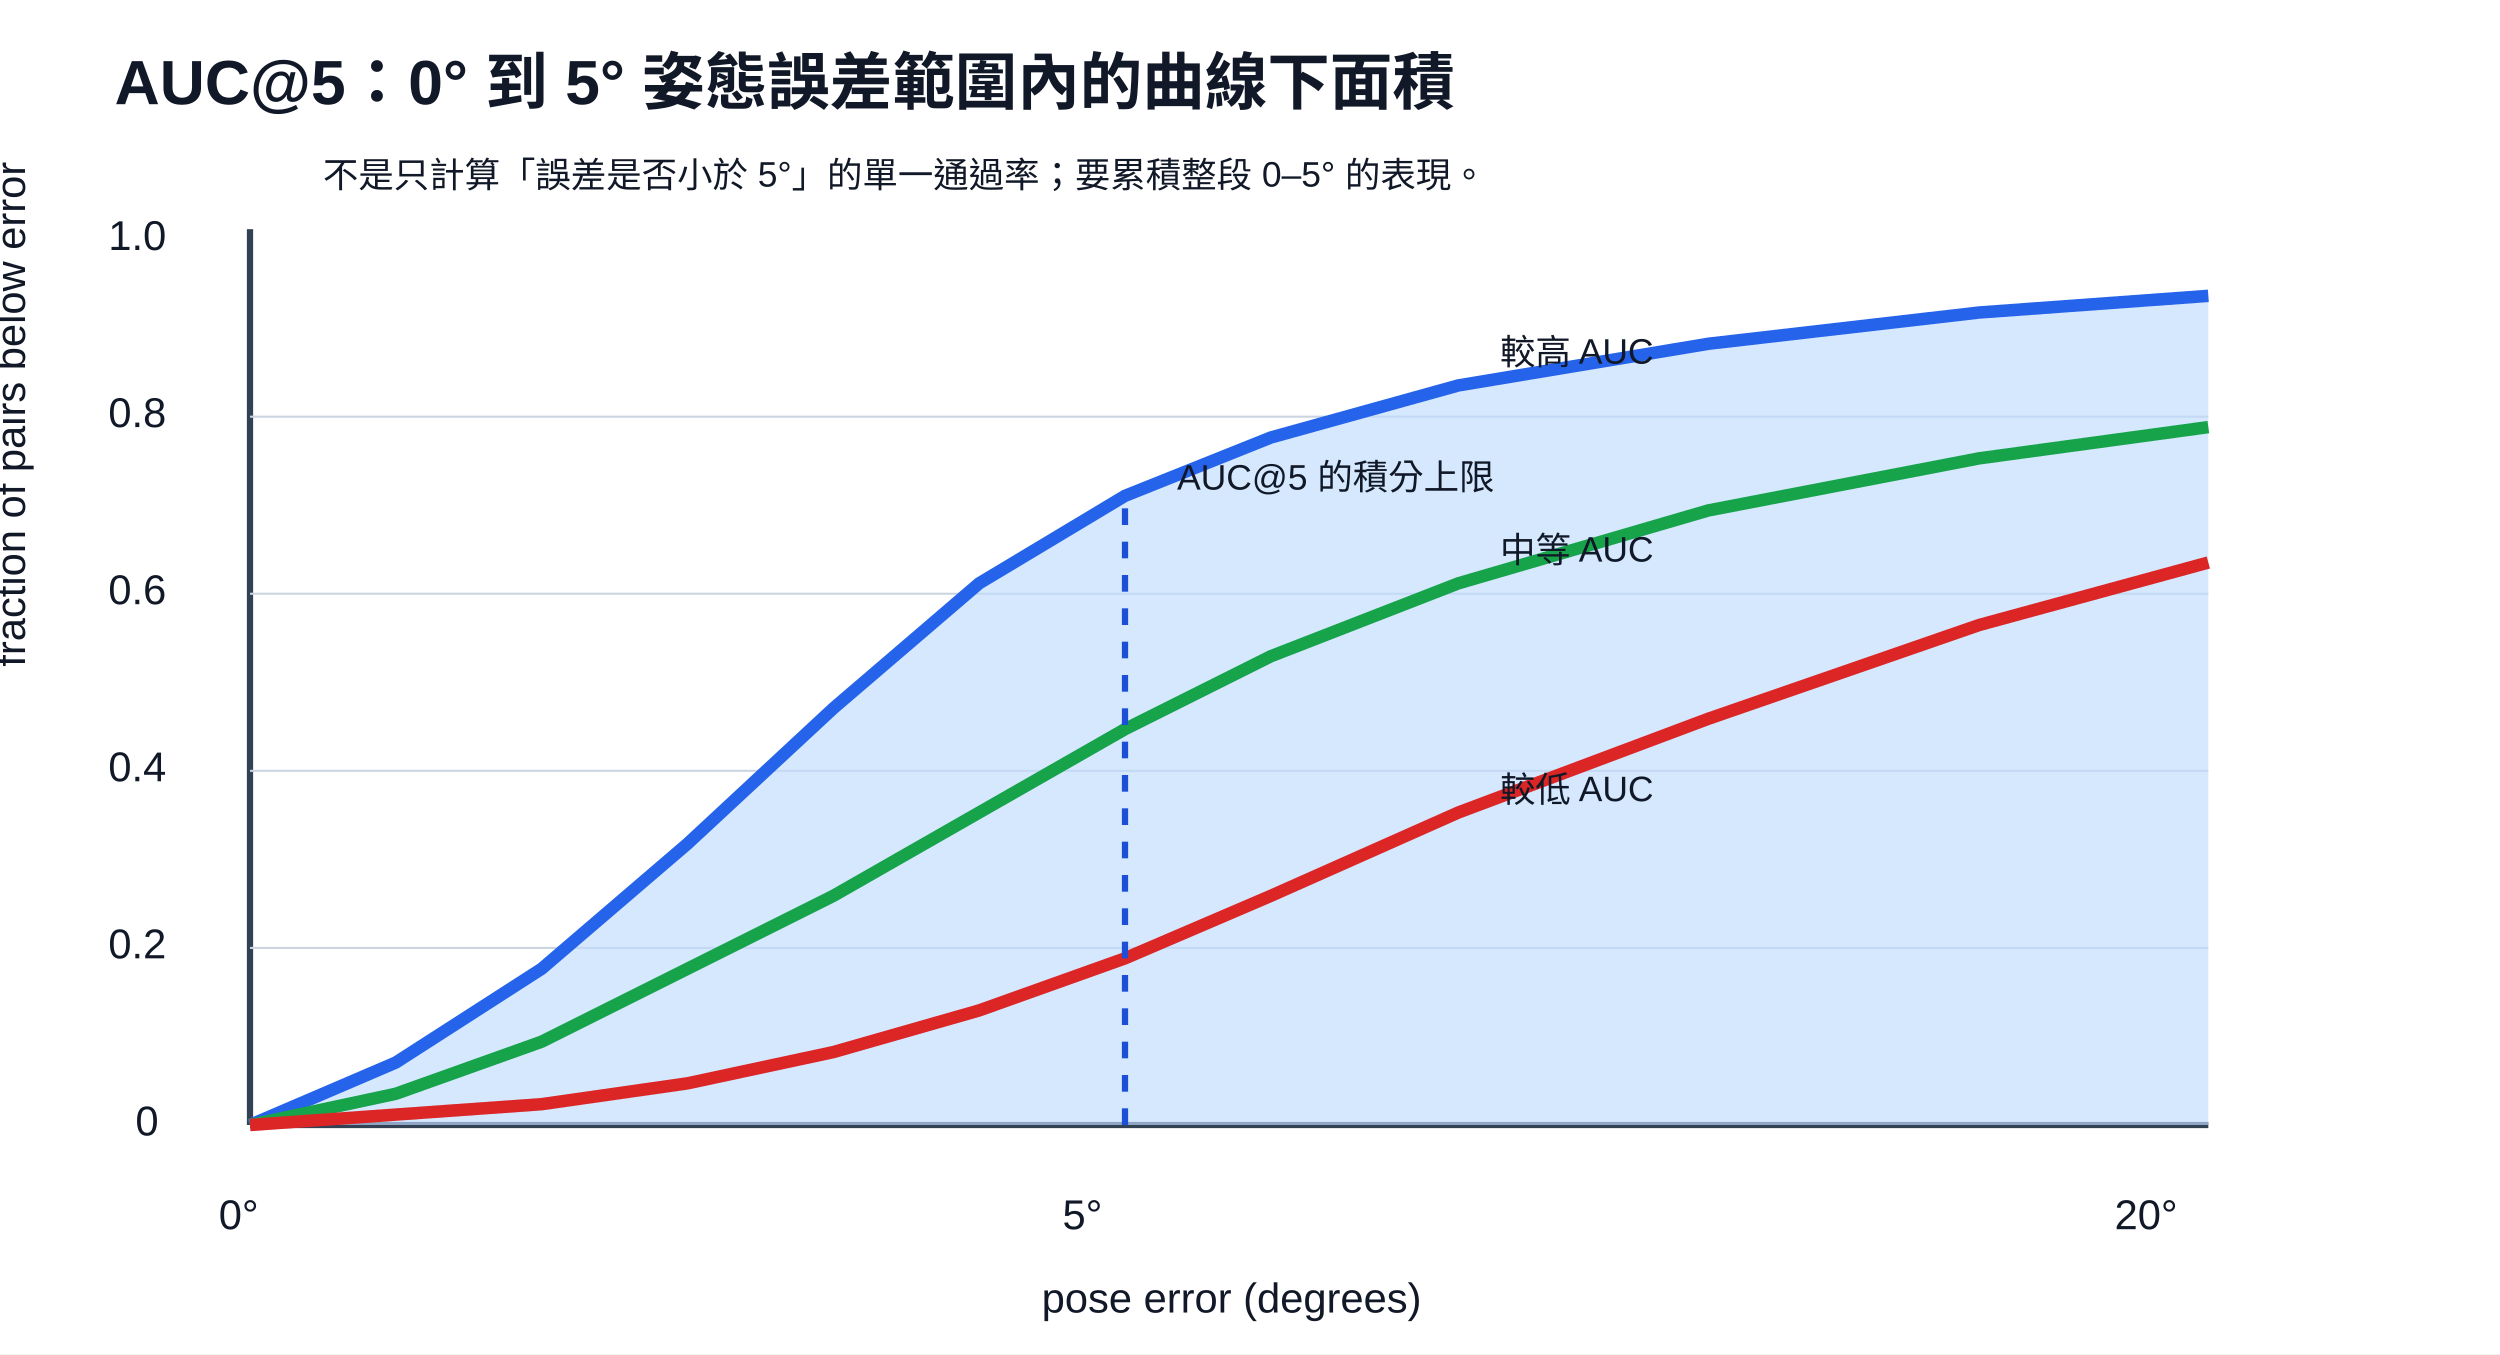
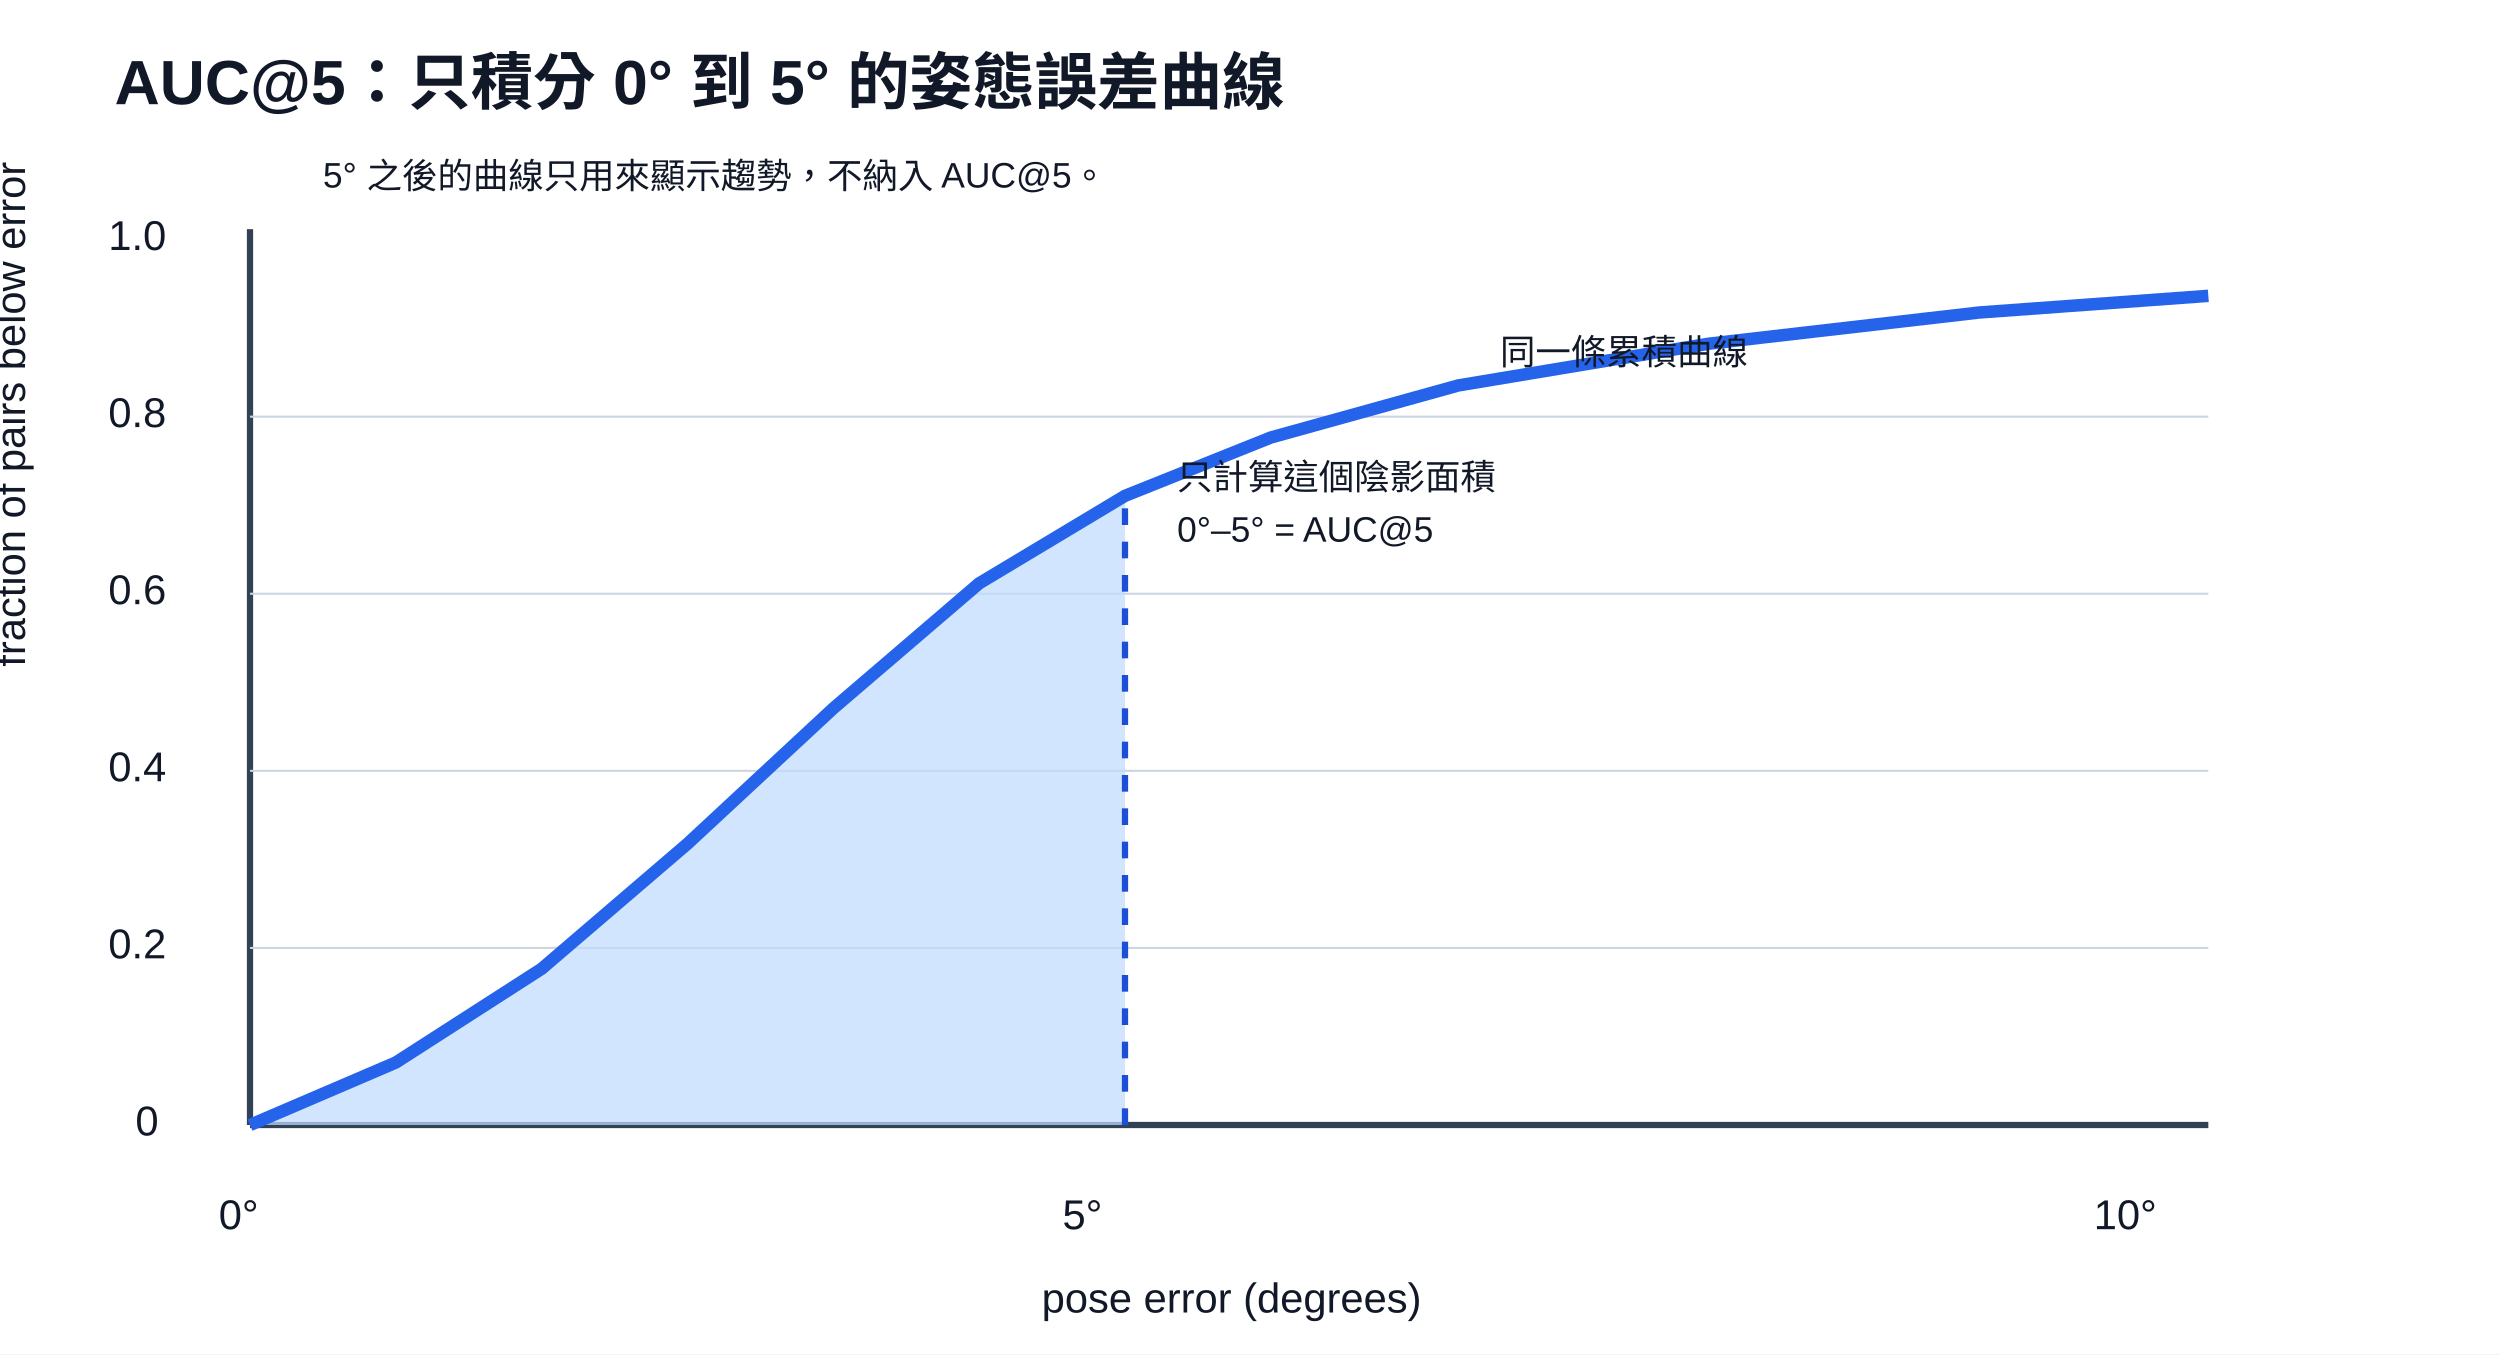
<svg xmlns="http://www.w3.org/2000/svg" width="1200" height="650" viewBox="0 0 1200 650">
  <defs>
-     <style>text{font-family:Arial,'Noto Sans CJK TC',sans-serif;fill:#111827}.title{font-size:30px;font-weight:700}.label{font-size:20px}.small{font-size:17px}.axis{stroke:#334155;stroke-width:3}.grid{stroke:#cbd5e1;stroke-width:1}.curve1{fill:none;stroke:#2563eb;stroke-width:6}.curve2{fill:none;stroke:#16a34a;stroke-width:6}.curve3{fill:none;stroke:#dc2626;stroke-width:6}.fill1{fill:#bfdbfe;opacity:.65}</style>
+     <style>text{font-family:Arial,'Noto Sans CJK TC',sans-serif;fill:#111827}.title{font-size:30px;font-weight:700}.label{font-size:20px}.small{font-size:17px}.axis{stroke:#334155;stroke-width:3}.grid{stroke:#cbd5e1;stroke-width:1}.curve{fill:none;stroke:#2563eb;stroke-width:6}.area{fill:#bfdbfe;opacity:.72}</style>
  </defs>
  <rect width="1200" height="650" fill="white" />
-   <text x="55" y="50" class="title">AUC@5：0° 到 5° 姿態誤差範圍內的曲線下面積</text>
+   <text x="55" y="50" class="title">AUC@5：只積分 0° 到 5° 的姿態誤差曲線</text>
  <line x1="120" y1="540" x2="1060" y2="540" class="axis" />
  <line x1="120" y1="540" x2="120" y2="110" class="axis" />
  <line x1="120" y1="455" x2="1060" y2="455" class="grid" />
  <line x1="120" y1="370" x2="1060" y2="370" class="grid" />
  <line x1="120" y1="285" x2="1060" y2="285" class="grid" />
  <line x1="120" y1="200" x2="1060" y2="200" class="grid" />
  <text x="65" y="545" class="label">0</text>
  <text x="52" y="460" class="label">0.2</text>
  <text x="52" y="375" class="label">0.4</text>
  <text x="52" y="290" class="label">0.6</text>
  <text x="52" y="205" class="label">0.8</text>
  <text x="52" y="120" class="label">1.0</text>
  <text x="105" y="590" class="label">0°</text>
  <text x="510" y="590" class="label">5°</text>
-   <text x="1015" y="590" class="label">20°</text>
+   <text x="1005" y="590" class="label">10°</text>
  <text x="500" y="630" class="label">pose error (degrees)</text>
  <text x="12" y="320" transform="rotate(-90 12 320)" class="label">fraction of pairs below error</text>
-   <path d="M120 540 L190 510 L260 465 L330 405 L400 340 L470 280 L540 238 L610 210 L700 185 L820 165 L950 150 L1060 142 L1060 540 Z" class="fill1" />
-   <path d="M120 540 L190 510 L260 465 L330 405 L400 340 L470 280 L540 238 L610 210 L700 185 L820 165 L950 150 L1060 142" class="curve1" />
-   <path d="M120 540 L190 525 L260 500 L330 465 L400 430 L470 390 L540 350 L610 315 L700 280 L820 245 L950 220 L1060 205" class="curve2" />
-   <path d="M120 540 L190 535 L260 530 L330 520 L400 505 L470 485 L540 460 L610 430 L700 390 L820 345 L950 300 L1060 270" class="curve3" />
+   <path d="M120 540 L190 510 L260 465 L330 405 L400 340 L470 280 L540 238 L540 540 Z" class="area" />
+   <path d="M120 540 L190 510 L260 465 L330 405 L400 340 L470 280 L540 238 L610 210 L700 185 L820 165 L950 150 L1060 142" class="curve" />
  <line x1="540" y1="540" x2="540" y2="238" stroke="#1d4ed8" stroke-width="3" stroke-dasharray="8 8" />
-   <text x="565" y="235" class="small">AUC@5 的積分上限</text>
-   <text x="720" y="175" class="small" fill="#2563eb">較高 AUC</text>
-   <text x="720" y="270" class="small" fill="#16a34a">中等 AUC</text>
-   <text x="720" y="385" class="small" fill="#dc2626">較低 AUC</text>
-   <text x="155" y="90" class="small">不是只計算「誤差是否小於 5°」的單一通過率；要累積整段 0–5° 的表現。</text>
+   <text x="565" y="235" class="small">只計算這個陰影面積</text>
+   <text x="565" y="260" class="small">0°–5° = AUC@5</text>
+   <text x="720" y="175" class="small">同一條累積曲線</text>
+   <text x="155" y="90" class="small">5° 之後的曲線只用來顯示趨勢，不納入 AUC@5。</text>
</svg>
